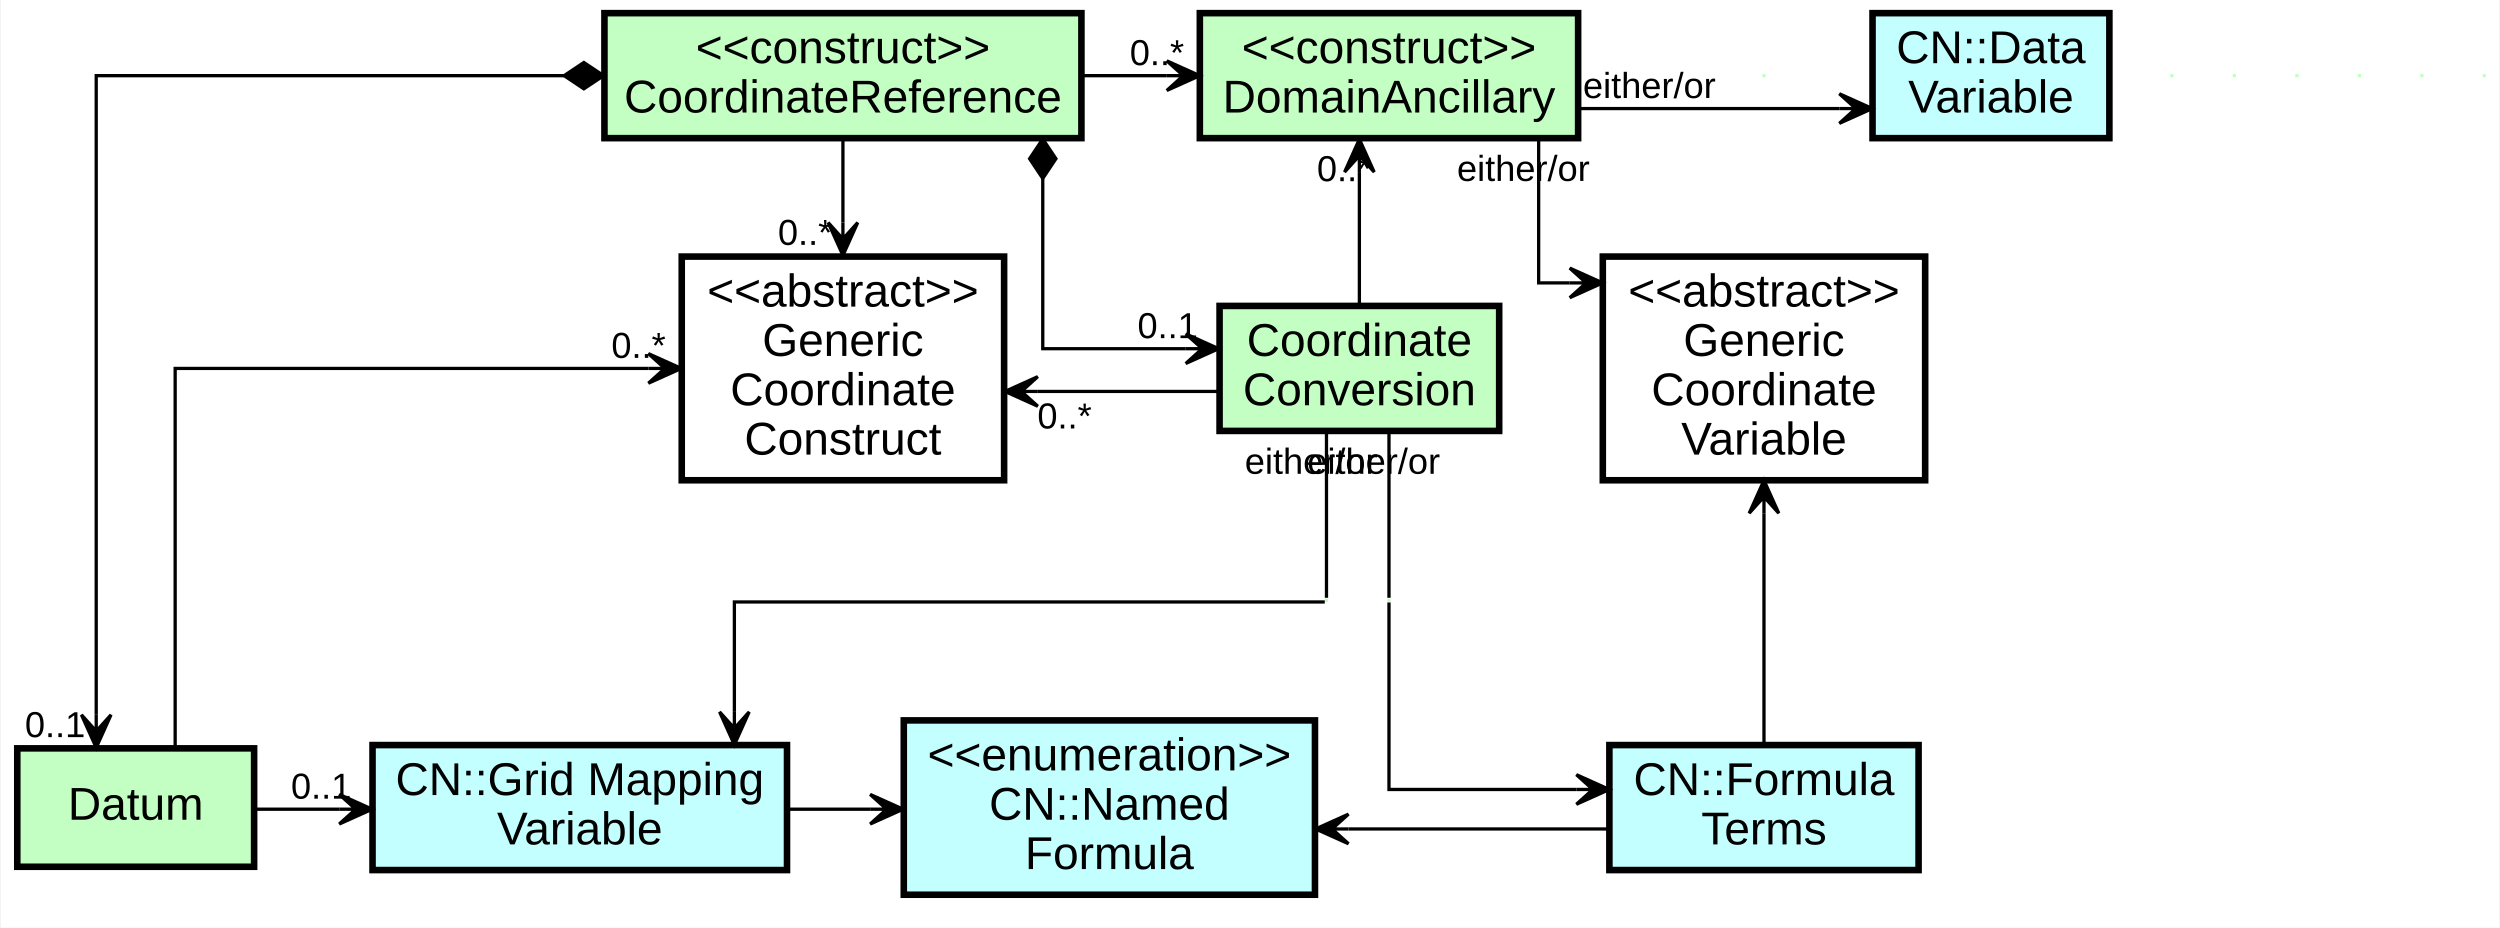
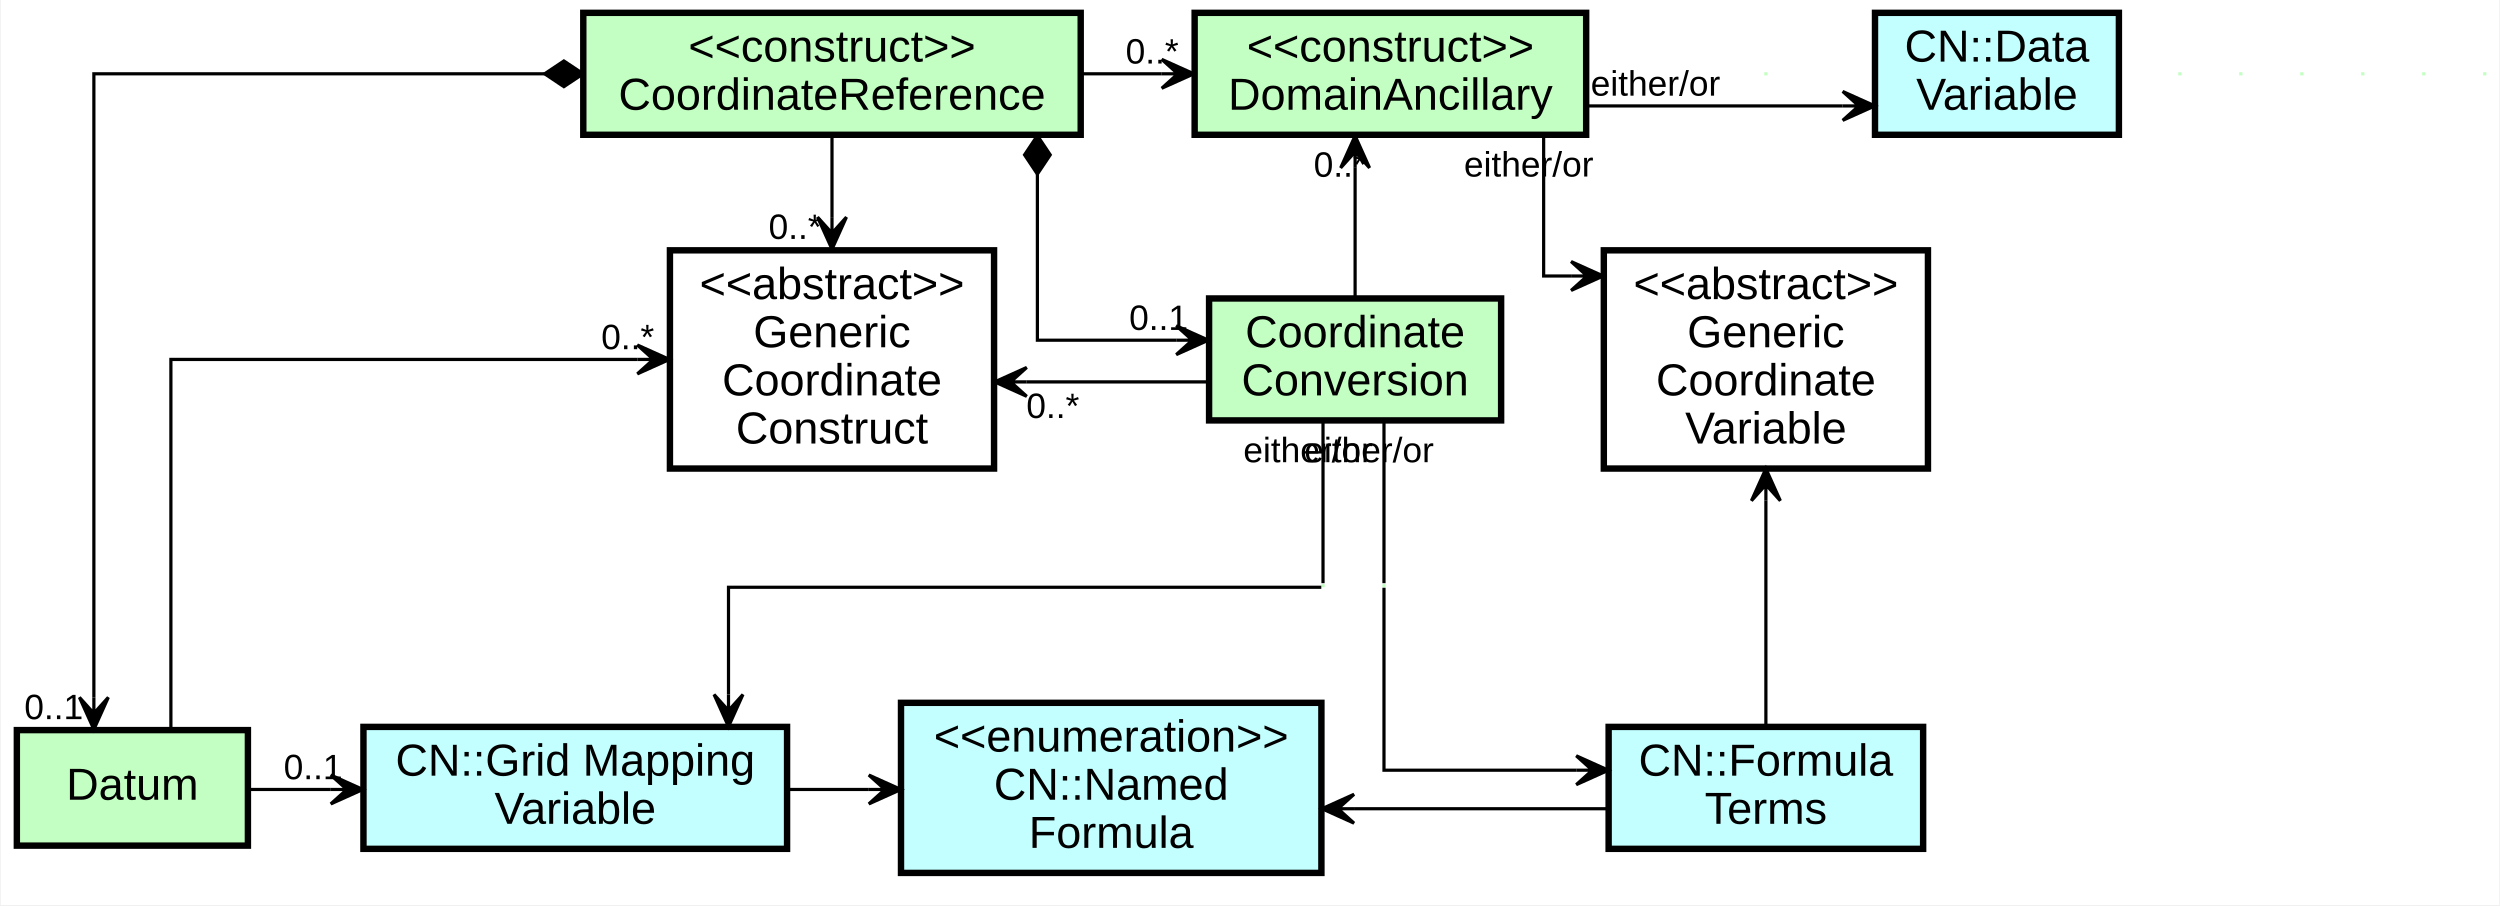
- <svg xmlns="http://www.w3.org/2000/svg" width="760pt" height="282pt" viewBox="0.00 0.00 759.50 282.00">
+ <svg xmlns="http://www.w3.org/2000/svg" width="779pt" height="282pt" viewBox="0.00 0.00 778.50 282.00">
  <g id="graph0" class="graph" transform="scale(1 1) rotate(0) translate(4 278)">
-     <polygon fill="white" stroke="transparent" points="-4,4 -4,-278 755.5,-278 755.5,4 -4,4" />
+     <polygon fill="#ffffff" stroke="transparent" points="-4,4 -4,-278 774.5,-278 774.5,4 -4,4" />
    <g id="node1" class="node">
-       <polygon fill="#c3ffff" stroke="black" stroke-width="2" points="637,-274 565,-274 565,-236 637,-236 637,-274" />
-       <text text-anchor="middle" x="601" y="-258.8" font-family="Arial" font-size="14.00">CN::Data</text>
-       <text text-anchor="middle" x="601" y="-243.8" font-family="Arial" font-size="14.00">Variable</text>
+       <polygon fill="#c3ffff" stroke="#000000" stroke-width="2" points="656,-274 580,-274 580,-236 656,-236 656,-274" />
+       <text text-anchor="middle" x="618" y="-258.8" font-family="Arial" font-size="14.00" fill="#000000">CN::Data</text>
+       <text text-anchor="middle" x="618" y="-243.8" font-family="Arial" font-size="14.00" fill="#000000">Variable</text>
    </g>
    <g id="node2" class="node">
-       <polygon fill="white" stroke="black" stroke-width="2" points="581,-200 483,-200 483,-132 581,-132 581,-200" />
-       <text text-anchor="middle" x="532" y="-184.8" font-family="Arial" font-size="14.00">&lt;&lt;abstract&gt;&gt;</text>
-       <text text-anchor="middle" x="532" y="-169.8" font-family="Arial" font-size="14.00">Generic</text>
-       <text text-anchor="middle" x="532" y="-154.8" font-family="Arial" font-size="14.00">Coordinate</text>
-       <text text-anchor="middle" x="532" y="-139.8" font-family="Arial" font-size="14.00">Variable</text>
+       <polygon fill="#ffffff" stroke="#000000" stroke-width="2" points="596.5,-200 495.5,-200 495.5,-132 596.5,-132 596.5,-200" />
+       <text text-anchor="middle" x="546" y="-184.8" font-family="Arial" font-size="14.00" fill="#000000">&lt;&lt;abstract&gt;&gt;</text>
+       <text text-anchor="middle" x="546" y="-169.8" font-family="Arial" font-size="14.00" fill="#000000">Generic</text>
+       <text text-anchor="middle" x="546" y="-154.8" font-family="Arial" font-size="14.00" fill="#000000">Coordinate</text>
+       <text text-anchor="middle" x="546" y="-139.8" font-family="Arial" font-size="14.00" fill="#000000">Variable</text>
    </g>
    <g id="node5" class="node">
-       <polygon fill="#c3ffff" stroke="black" stroke-width="2" points="579,-51.5 485,-51.5 485,-13.5 579,-13.5 579,-51.5" />
-       <text text-anchor="middle" x="532" y="-36.3" font-family="Arial" font-size="14.00">CN::Formula</text>
-       <text text-anchor="middle" x="532" y="-21.3" font-family="Arial" font-size="14.00">Terms</text>
+       <polygon fill="#c3ffff" stroke="#000000" stroke-width="2" points="595,-51.5 497,-51.5 497,-13.5 595,-13.5 595,-51.5" />
+       <text text-anchor="middle" x="546" y="-36.3" font-family="Arial" font-size="14.00" fill="#000000">CN::Formula</text>
+       <text text-anchor="middle" x="546" y="-21.3" font-family="Arial" font-size="14.00" fill="#000000">Terms</text>
    </g>
    <g id="edge13" class="edge">
-       <path fill="none" stroke="black" d="M532,-121.97C532,-121.97 532,-51.61 532,-51.61" />
-       <polygon fill="black" stroke="black" points="532,-131.97 527.5,-121.97 532,-126.97 532,-121.97 532,-121.97 532,-121.97 532,-126.97 536.5,-121.97 532,-131.97 532,-131.97" />
+       <path fill="none" stroke="#000000" d="M546,-121.967C546,-121.967 546,-51.606 546,-51.606" />
+       <polygon fill="#000000" stroke="#000000" points="546,-131.967 541.5,-121.967 546,-126.967 546,-121.967 546,-121.967 546,-121.967 546,-126.967 550.5,-121.967 546,-131.967 546,-131.967" />
    </g>
    <g id="node3" class="node">
-       <polygon fill="#c3ffff" stroke="black" stroke-width="2" points="235,-51.5 109,-51.5 109,-13.5 235,-13.5 235,-51.5" />
-       <text text-anchor="middle" x="172" y="-36.3" font-family="Arial" font-size="14.00">CN::Grid Mapping</text>
-       <text text-anchor="middle" x="172" y="-21.3" font-family="Arial" font-size="14.00">Variable</text>
+       <polygon fill="#c3ffff" stroke="#000000" stroke-width="2" points="241,-51.5 109,-51.5 109,-13.5 241,-13.5 241,-51.5" />
+       <text text-anchor="middle" x="175" y="-36.3" font-family="Arial" font-size="14.00" fill="#000000">CN::Grid Mapping</text>
+       <text text-anchor="middle" x="175" y="-21.3" font-family="Arial" font-size="14.00" fill="#000000">Variable</text>
    </g>
    <g id="node4" class="node">
-       <polygon fill="#c3ffff" stroke="black" stroke-width="2" points="395.5,-59 270.5,-59 270.5,-6 395.5,-6 395.5,-59" />
-       <text text-anchor="middle" x="333" y="-43.8" font-family="Arial" font-size="14.00">&lt;&lt;enumeration&gt;&gt;</text>
-       <text text-anchor="middle" x="333" y="-28.8" font-family="Arial" font-size="14.00">CN::Named</text>
-       <text text-anchor="middle" x="333" y="-13.8" font-family="Arial" font-size="14.00">Formula</text>
+       <polygon fill="#c3ffff" stroke="#000000" stroke-width="2" points="407.5,-59 276.5,-59 276.5,-6 407.5,-6 407.5,-59" />
+       <text text-anchor="middle" x="342" y="-43.8" font-family="Arial" font-size="14.00" fill="#000000">&lt;&lt;enumeration&gt;&gt;</text>
+       <text text-anchor="middle" x="342" y="-28.8" font-family="Arial" font-size="14.00" fill="#000000">CN::Named</text>
+       <text text-anchor="middle" x="342" y="-13.8" font-family="Arial" font-size="14.00" fill="#000000">Formula</text>
    </g>
    <g id="edge11" class="edge">
-       <path fill="none" stroke="black" d="M235.17,-32C235.17,-32 260.28,-32 260.28,-32" />
-       <polygon fill="black" stroke="black" points="270.28,-32 260.28,-36.5 265.28,-32 260.28,-32 260.28,-32 260.28,-32 265.28,-32 260.28,-27.5 270.28,-32 270.28,-32" />
+       <path fill="none" stroke="#000000" d="M241.003,-32C241.003,-32 266.476,-32 266.476,-32" />
+       <polygon fill="#000000" stroke="#000000" points="276.476,-32 266.476,-36.5 271.476,-32 266.476,-32 266.476,-32 266.476,-32 271.476,-32 266.476,-27.5 276.476,-32 276.476,-32" />
    </g>
    <g id="edge12" class="edge">
-       <path fill="none" stroke="black" d="M405.69,-26C405.69,-26 484.78,-26 484.78,-26" />
-       <polygon fill="black" stroke="black" points="395.69,-26 405.69,-21.5 400.69,-26 405.69,-26 405.69,-26 405.69,-26 400.69,-26 405.69,-30.5 395.69,-26 395.69,-26" />
+       <path fill="none" stroke="#000000" d="M417.67,-26C417.67,-26 496.957,-26 496.957,-26" />
+       <polygon fill="#000000" stroke="#000000" points="407.67,-26 417.67,-21.5 412.67,-26 417.67,-26 417.67,-26 417.67,-26 412.67,-26 417.67,-30.5 407.67,-26 407.67,-26" />
    </g>
    <g id="node6" class="node">
-       <polygon fill="white" stroke="black" stroke-width="2" points="301,-200 203,-200 203,-132 301,-132 301,-200" />
-       <text text-anchor="middle" x="252" y="-184.8" font-family="Arial" font-size="14.00">&lt;&lt;abstract&gt;&gt;</text>
-       <text text-anchor="middle" x="252" y="-169.8" font-family="Arial" font-size="14.00">Generic</text>
-       <text text-anchor="middle" x="252" y="-154.8" font-family="Arial" font-size="14.00">Coordinate</text>
-       <text text-anchor="middle" x="252" y="-139.8" font-family="Arial" font-size="14.00">Construct</text>
+       <polygon fill="#ffffff" stroke="#000000" stroke-width="2" points="305.5,-200 204.5,-200 204.5,-132 305.5,-132 305.5,-200" />
+       <text text-anchor="middle" x="255" y="-184.8" font-family="Arial" font-size="14.00" fill="#000000">&lt;&lt;abstract&gt;&gt;</text>
+       <text text-anchor="middle" x="255" y="-169.8" font-family="Arial" font-size="14.00" fill="#000000">Generic</text>
+       <text text-anchor="middle" x="255" y="-154.8" font-family="Arial" font-size="14.00" fill="#000000">Coordinate</text>
+       <text text-anchor="middle" x="255" y="-139.8" font-family="Arial" font-size="14.00" fill="#000000">Construct</text>
    </g>
    <g id="node9" class="node">
-       <polygon fill="#c3ffc2" stroke="black" stroke-width="2" points="451.5,-185 366.5,-185 366.5,-147 451.5,-147 451.5,-185" />
-       <text text-anchor="middle" x="409" y="-169.8" font-family="Arial" font-size="14.00">Coordinate</text>
-       <text text-anchor="middle" x="409" y="-154.8" font-family="Arial" font-size="14.00">Conversion</text>
+       <polygon fill="#c3ffc2" stroke="#000000" stroke-width="2" points="463.5,-185 372.5,-185 372.5,-147 463.5,-147 463.5,-185" />
+       <text text-anchor="middle" x="418" y="-169.8" font-family="Arial" font-size="14.00" fill="#000000">Coordinate</text>
+       <text text-anchor="middle" x="418" y="-154.8" font-family="Arial" font-size="14.00" fill="#000000">Conversion</text>
    </g>
    <g id="edge6" class="edge">
-       <path fill="none" stroke="black" d="M311.25,-159C311.25,-159 366.29,-159 366.29,-159" />
-       <polygon fill="black" stroke="black" points="301.25,-159 311.25,-154.5 306.25,-159 311.25,-159 311.25,-159 311.25,-159 306.25,-159 311.24,-163.5 301.25,-159 301.25,-159" />
-       <text text-anchor="middle" x="319.37" y="-147.75" font-family="Arial" font-size="11.00">   0..*</text>
+       <path fill="none" stroke="#000000" d="M315.681,-159C315.681,-159 372.331,-159 372.331,-159" />
+       <polygon fill="#000000" stroke="#000000" points="305.681,-159 315.681,-154.5 310.681,-159 315.681,-159 315.681,-159 315.681,-159 310.681,-159 315.681,-163.5 305.681,-159 305.681,-159" />
+       <text text-anchor="middle" x="323.807" y="-147.748" font-family="Arial" font-size="11.00" fill="#000000">   0..*</text>
    </g>
    <g id="node7" class="node">
-       <polygon fill="#c3ffc2" stroke="black" stroke-width="2" points="475.5,-274 360.5,-274 360.5,-236 475.5,-236 475.5,-274" />
-       <text text-anchor="middle" x="418" y="-258.8" font-family="Arial" font-size="14.00">&lt;&lt;construct&gt;&gt;</text>
-       <text text-anchor="middle" x="418" y="-243.8" font-family="Arial" font-size="14.00">DomainAncillary</text>
+       <polygon fill="#c3ffc2" stroke="#000000" stroke-width="2" points="490,-274 368,-274 368,-236 490,-236 490,-274" />
+       <text text-anchor="middle" x="429" y="-258.8" font-family="Arial" font-size="14.00" fill="#000000">&lt;&lt;construct&gt;&gt;</text>
+       <text text-anchor="middle" x="429" y="-243.8" font-family="Arial" font-size="14.00" fill="#000000">DomainAncillary</text>
    </g>
    <g id="edge7" class="edge">
-       <path fill="none" stroke="black" d="M475.65,-245C475.65,-245 554.91,-245 554.91,-245" />
-       <polygon fill="black" stroke="black" points="564.91,-245 554.91,-249.5 559.91,-245 554.91,-245 554.91,-245 554.91,-245 559.91,-245 554.91,-240.5 564.91,-245 564.91,-245" />
-       <text text-anchor="middle" x="497.15" y="-248.2" font-family="Arial" font-size="11.00"> either/or</text>
+       <path fill="none" stroke="#000000" d="M490.102,-245C490.102,-245 569.941,-245 569.941,-245" />
+       <polygon fill="#000000" stroke="#000000" points="579.941,-245 569.941,-249.5 574.941,-245 569.941,-245 569.941,-245 569.941,-245 574.941,-245 569.94,-240.5 579.941,-245 579.941,-245" />
+       <text text-anchor="middle" x="511.602" y="-248.2" font-family="Arial" font-size="11.00" fill="#000000"> either/or</text>
    </g>
    <g id="edge8" class="edge">
-       <path fill="none" stroke="black" d="M463.5,-235.76C463.5,-217.23 463.5,-192 463.5,-192 463.5,-192 472.95,-192 472.95,-192" />
-       <polygon fill="black" stroke="black" points="482.95,-192 472.95,-196.5 477.95,-192 472.95,-192 472.95,-192 472.95,-192 477.95,-192 472.95,-187.5 482.95,-192 482.95,-192" />
-       <text text-anchor="middle" x="458.85" y="-222.99" font-family="Arial" font-size="11.00">                  either/or</text>
+       <path fill="none" stroke="#000000" d="M476.75,-235.756C476.75,-217.228 476.75,-192 476.75,-192 476.75,-192 485.308,-192 485.308,-192" />
+       <polygon fill="#000000" stroke="#000000" points="495.308,-192 485.308,-196.5 490.308,-192 485.308,-192 485.308,-192 485.308,-192 490.308,-192 485.308,-187.5 495.308,-192 495.308,-192" />
+       <text text-anchor="middle" x="472.101" y="-222.986" font-family="Arial" font-size="11.00" fill="#000000">                  either/or</text>
    </g>
    <g id="edge5" class="edge">
-       <path fill="none" stroke="black" d="M409,-225.69C409,-225.69 409,-185.27 409,-185.27" />
-       <polygon fill="black" stroke="black" points="409,-235.69 404.5,-225.69 409,-230.69 409,-225.69 409,-225.69 409,-225.69 409,-230.69 413.5,-225.69 409,-235.69 409,-235.69" />
-       <text text-anchor="middle" x="404.35" y="-222.92" font-family="Arial" font-size="11.00">0..*       </text>
+       <path fill="none" stroke="#000000" d="M418,-225.688C418,-225.688 418,-185.274 418,-185.274" />
+       <polygon fill="#000000" stroke="#000000" points="418,-235.688 413.5,-225.688 418,-230.688 418,-225.688 418,-225.688 418,-225.688 418,-230.688 422.5,-225.688 418,-235.688 418,-235.688" />
+       <text text-anchor="middle" x="413.351" y="-222.919" font-family="Arial" font-size="11.00" fill="#000000">0..*       </text>
    </g>
    <g id="node8" class="node">
-       <polygon fill="#c3ffc2" stroke="black" stroke-width="2" points="324.5,-274 179.5,-274 179.5,-236 324.5,-236 324.5,-274" />
-       <text text-anchor="middle" x="252" y="-258.8" font-family="Arial" font-size="14.00">&lt;&lt;construct&gt;&gt;</text>
-       <text text-anchor="middle" x="252" y="-243.8" font-family="Arial" font-size="14.00">CoordinateReference</text>
+       <polygon fill="#c3ffc2" stroke="#000000" stroke-width="2" points="332.5,-274 177.5,-274 177.5,-236 332.5,-236 332.5,-274" />
+       <text text-anchor="middle" x="255" y="-258.8" font-family="Arial" font-size="14.00" fill="#000000">&lt;&lt;construct&gt;&gt;</text>
+       <text text-anchor="middle" x="255" y="-243.8" font-family="Arial" font-size="14.00" fill="#000000">CoordinateReference</text>
    </g>
    <g id="edge2" class="edge">
-       <path fill="none" stroke="black" d="M252,-235.69C252,-235.69 252,-210.35 252,-210.35" />
-       <polygon fill="black" stroke="black" points="252,-200.35 256.5,-210.35 252,-205.35 252,-210.35 252,-210.35 252,-210.35 252,-205.35 247.5,-210.35 252,-200.35 252,-200.35" />
-       <text text-anchor="middle" x="240.5" y="-203.55" font-family="Arial" font-size="11.00">0..*  </text>
+       <path fill="none" stroke="#000000" d="M255,-235.688C255,-235.688 255,-210.348 255,-210.348" />
+       <polygon fill="#000000" stroke="#000000" points="255,-200.348 259.5,-210.348 255,-205.348 255,-210.348 255,-210.348 255,-210.348 255,-205.348 250.5,-210.348 255,-200.348 255,-200.348" />
+       <text text-anchor="middle" x="243.5" y="-203.548" font-family="Arial" font-size="11.00" fill="#000000">0..*  </text>
    </g>
    <g id="edge1" class="edge">
-       <path fill="none" stroke="black" d="M324.81,-255C324.81,-255 350.46,-255 350.46,-255" />
-       <polygon fill="black" stroke="black" points="360.46,-255 350.46,-259.5 355.46,-255 350.46,-255 350.46,-255 350.46,-255 355.46,-255 350.46,-250.5 360.46,-255 360.46,-255" />
-       <text text-anchor="middle" x="347.46" y="-258.2" font-family="Arial" font-size="11.00">0..*   </text>
+       <path fill="none" stroke="#000000" d="M332.586,-255C332.586,-255 357.751,-255 357.751,-255" />
+       <polygon fill="#000000" stroke="#000000" points="367.751,-255 357.751,-259.5 362.751,-255 357.751,-255 357.751,-255 357.751,-255 362.751,-255 357.751,-250.5 367.751,-255 367.751,-255" />
+       <text text-anchor="middle" x="354.751" y="-258.2" font-family="Arial" font-size="11.00" fill="#000000">0..*   </text>
    </g>
    <g id="edge4" class="edge">
-       <path fill="none" stroke="black" d="M312.75,-223.75C312.75,-223.75 312.75,-172 312.75,-172 312.75,-172 356.22,-172 356.22,-172" />
-       <polygon fill="black" stroke="black" points="312.75,-223.75 316.75,-229.75 312.75,-235.75 308.75,-229.75 312.75,-223.75" />
-       <polygon fill="black" stroke="black" points="366.22,-172 356.22,-176.5 361.22,-172 356.22,-172 356.22,-172 356.22,-172 361.22,-172 356.22,-167.5 366.22,-172 366.22,-172" />
-       <text text-anchor="middle" x="350.72" y="-175.2" font-family="Arial" font-size="11.00">0..1    </text>
+       <path fill="none" stroke="#000000" d="M319,-223.75C319,-223.75 319,-172 319,-172 319,-172 362.267,-172 362.267,-172" />
+       <polygon fill="#000000" stroke="#000000" points="319,-223.75 323,-229.75 319,-235.75 315,-229.75 319,-223.75" />
+       <polygon fill="#000000" stroke="#000000" points="372.267,-172 362.267,-176.5 367.267,-172 362.267,-172 362.267,-172 362.267,-172 367.267,-172 362.267,-167.5 372.267,-172 372.267,-172" />
+       <text text-anchor="middle" x="356.767" y="-175.2" font-family="Arial" font-size="11.00" fill="#000000">0..1    </text>
    </g>
    <g id="node10" class="node">
-       <polygon fill="#c3ffc2" stroke="black" stroke-width="2" points="73,-50.5 1,-50.5 1,-14.5 73,-14.5 73,-50.5" />
-       <text text-anchor="middle" x="37" y="-28.8" font-family="Arial" font-size="14.00">Datum</text>
+       <polygon fill="#c3ffc2" stroke="#000000" stroke-width="2" points="73,-50.5 1,-50.5 1,-14.5 73,-14.5 73,-50.5" />
+       <text text-anchor="middle" x="37" y="-28.8" font-family="Arial" font-size="14.00" fill="#000000">Datum</text>
    </g>
    <g id="edge3" class="edge">
-       <path fill="none" stroke="black" d="M167.24,-255C167.24,-255 25,-255 25,-255 25,-255 25,-60.71 25,-60.71" />
-       <polygon fill="black" stroke="black" points="167.24,-255 173.24,-251 179.24,-255 173.24,-259 167.24,-255" />
-       <polygon fill="black" stroke="black" points="25,-50.71 29.5,-60.71 25,-55.71 25,-60.71 25,-60.71 25,-60.71 25,-55.71 20.5,-60.71 25,-50.71 25,-50.71" />
-       <text text-anchor="middle" x="12.5" y="-53.91" font-family="Arial" font-size="11.00">0..1  </text>
+       <path fill="none" stroke="#000000" d="M165.453,-255C165.453,-255 25,-255 25,-255 25,-255 25,-60.708 25,-60.708" />
+       <polygon fill="#000000" stroke="#000000" points="165.453,-255 171.453,-251 177.453,-255 171.453,-259 165.453,-255" />
+       <polygon fill="#000000" stroke="#000000" points="25,-50.708 29.5,-60.708 25,-55.708 25,-60.708 25,-60.708 25,-60.708 25,-55.708 20.5,-60.708 25,-50.708 25,-50.708" />
+       <text text-anchor="middle" x="12.5" y="-53.908" font-family="Arial" font-size="11.00" fill="#000000">0..1  </text>
    </g>
    <g id="node17" class="node">
-       <polygon fill="#c3ffc2" stroke="transparent" stroke-width="2" points="399.5,-96 398.5,-96 398.5,-95 399.5,-95 399.5,-96" />
+       <polygon fill="#c3ffc2" stroke="transparent" stroke-width="2" points="408.5,-96 407.5,-96 407.5,-95 408.5,-95 408.5,-96" />
    </g>
    <g id="edge14" class="edge">
-       <path fill="none" stroke="black" d="M399,-146.74C399,-127.82 399,-101.11 399,-96.27" />
-       <text text-anchor="middle" x="394.35" y="-133.97" font-family="Arial" font-size="11.00">either/or           </text>
+       <path fill="none" stroke="#000000" d="M408,-146.736C408,-127.819 408,-101.109 408,-96.268" />
+       <text text-anchor="middle" x="403.351" y="-133.966" font-family="Arial" font-size="11.00" fill="#000000">either/or           </text>
    </g>
    <g id="node18" class="node">
-       <polygon fill="#c3ffc2" stroke="transparent" stroke-width="2" points="418.5,-96 417.5,-96 417.5,-95 418.5,-95 418.5,-96" />
+       <polygon fill="#c3ffc2" stroke="transparent" stroke-width="2" points="427.5,-96 426.5,-96 426.5,-95 427.5,-95 427.5,-96" />
    </g>
    <g id="edge16" class="edge">
-       <path fill="none" stroke="black" d="M418,-146.74C418,-127.82 418,-101.11 418,-96.27" />
-       <text text-anchor="middle" x="413.35" y="-133.97" font-family="Arial" font-size="11.00">                  either/or</text>
+       <path fill="none" stroke="#000000" d="M427,-146.736C427,-127.819 427,-101.109 427,-96.268" />
+       <text text-anchor="middle" x="422.351" y="-133.966" font-family="Arial" font-size="11.00" fill="#000000">                  either/or</text>
    </g>
    <g id="edge10" class="edge">
-       <path fill="none" stroke="black" d="M73.18,-32C73.18,-32 98.88,-32 98.88,-32" />
-       <polygon fill="black" stroke="black" points="108.88,-32 98.88,-36.5 103.88,-32 98.88,-32 98.88,-32 98.88,-32 103.88,-32 98.88,-27.5 108.88,-32 108.88,-32" />
-       <text text-anchor="middle" x="93.38" y="-35.2" font-family="Arial" font-size="11.00">0..1    </text>
+       <path fill="none" stroke="#000000" d="M73.258,-32C73.258,-32 98.82,-32 98.82,-32" />
+       <polygon fill="#000000" stroke="#000000" points="108.82,-32 98.82,-36.5 103.82,-32 98.82,-32 98.82,-32 98.82,-32 103.82,-32 98.82,-27.5 108.82,-32 108.82,-32" />
+       <text text-anchor="middle" x="93.32" y="-35.2" font-family="Arial" font-size="11.00" fill="#000000">0..1    </text>
    </g>
    <g id="edge9" class="edge">
-       <path fill="none" stroke="black" d="M49,-50.5C49,-86.94 49,-166 49,-166 49,-166 192.86,-166 192.86,-166" />
-       <polygon fill="black" stroke="black" points="202.86,-166 192.86,-170.5 197.86,-166 192.86,-166 192.86,-166 192.86,-166 197.86,-166 192.86,-161.5 202.86,-166 202.86,-166" />
-       <text text-anchor="middle" x="189.86" y="-169.2" font-family="Arial" font-size="11.00">0..*   </text>
+       <path fill="none" stroke="#000000" d="M49,-50.504C49,-86.944 49,-166 49,-166 49,-166 194.343,-166 194.343,-166" />
+       <polygon fill="#000000" stroke="#000000" points="204.343,-166 194.343,-170.5 199.343,-166 194.343,-166 194.343,-166 194.343,-166 199.343,-166 194.343,-161.5 204.343,-166 204.343,-166" />
+       <text text-anchor="middle" x="191.343" y="-169.2" font-family="Arial" font-size="11.00" fill="#000000">0..*   </text>
    </g>
    <g id="node11" class="node">
-       <polygon fill="#c3ffc2" stroke="transparent" stroke-width="2" points="656.5,-255.5 655.5,-255.5 655.5,-254.5 656.5,-254.5 656.5,-255.5" />
+       <polygon fill="#c3ffc2" stroke="transparent" stroke-width="2" points="675.5,-255.5 674.5,-255.5 674.5,-254.5 675.5,-254.5 675.5,-255.5" />
    </g>
    <g id="node12" class="node">
-       <polygon fill="#c3ffc2" stroke="transparent" stroke-width="2" points="675.5,-255.5 674.5,-255.5 674.5,-254.5 675.5,-254.5 675.5,-255.5" />
+       <polygon fill="#c3ffc2" stroke="transparent" stroke-width="2" points="694.5,-255.5 693.5,-255.5 693.5,-254.5 694.5,-254.5 694.5,-255.5" />
    </g>
    <g id="node13" class="node">
-       <polygon fill="#c3ffc2" stroke="transparent" stroke-width="2" points="694.5,-255.5 693.5,-255.5 693.5,-254.5 694.5,-254.5 694.5,-255.5" />
+       <polygon fill="#c3ffc2" stroke="transparent" stroke-width="2" points="713.5,-255.5 712.5,-255.5 712.5,-254.5 713.5,-254.5 713.5,-255.5" />
    </g>
    <g id="node14" class="node">
-       <polygon fill="#c3ffc2" stroke="transparent" stroke-width="2" points="713.5,-255.5 712.5,-255.5 712.5,-254.5 713.5,-254.5 713.5,-255.5" />
+       <polygon fill="#c3ffc2" stroke="transparent" stroke-width="2" points="732.5,-255.5 731.5,-255.5 731.5,-254.5 732.5,-254.5 732.5,-255.5" />
    </g>
    <g id="node15" class="node">
-       <polygon fill="#c3ffc2" stroke="transparent" stroke-width="2" points="732.5,-255.5 731.5,-255.5 731.5,-254.5 732.5,-254.5 732.5,-255.5" />
+       <polygon fill="#c3ffc2" stroke="transparent" stroke-width="2" points="751.5,-255.5 750.5,-255.5 750.5,-254.5 751.5,-254.5 751.5,-255.5" />
    </g>
    <g id="node16" class="node">
-       <polygon fill="#c3ffc2" stroke="transparent" stroke-width="2" points="751.5,-255.5 750.5,-255.5 750.5,-254.5 751.5,-254.5 751.5,-255.5" />
+       <polygon fill="#c3ffc2" stroke="transparent" stroke-width="2" points="770.5,-255.5 769.5,-255.5 769.5,-254.5 770.5,-254.5 770.5,-255.5" />
    </g>
    <g id="edge15" class="edge">
-       <path fill="none" stroke="black" d="M398.48,-95C387.93,-95 219,-95 219,-95 219,-95 219,-61.59 219,-61.59" />
-       <polygon fill="black" stroke="black" points="219,-51.59 223.5,-61.59 219,-56.59 219,-61.59 219,-61.59 219,-61.59 219,-56.59 214.5,-61.59 219,-51.59 219,-51.59" />
+       <path fill="none" stroke="#000000" d="M407.469,-95C396.603,-95 222.75,-95 222.75,-95 222.75,-95 222.75,-61.592 222.75,-61.592" />
+       <polygon fill="#000000" stroke="#000000" points="222.75,-51.592 227.25,-61.592 222.75,-56.592 222.75,-61.592 222.75,-61.592 222.75,-61.592 222.75,-56.592 218.25,-61.592 222.75,-51.592 222.75,-51.592" />
    </g>
    <g id="edge17" class="edge">
-       <path fill="none" stroke="black" d="M418,-94.85C418,-88.54 418,-38 418,-38 418,-38 474.97,-38 474.97,-38" />
-       <polygon fill="black" stroke="black" points="484.97,-38 474.97,-42.5 479.97,-38 474.97,-38 474.97,-38 474.97,-38 479.97,-38 474.97,-33.5 484.97,-38 484.97,-38" />
+       <path fill="none" stroke="#000000" d="M427,-94.854C427,-88.537 427,-38 427,-38 427,-38 486.911,-38 486.911,-38" />
+       <polygon fill="#000000" stroke="#000000" points="496.911,-38 486.911,-42.5 491.911,-38 486.911,-38 486.911,-38 486.911,-38 491.911,-38 486.911,-33.5 496.911,-38 496.911,-38" />
    </g>
    <g id="node19" class="node">
-       <polygon fill="#c3ffc2" stroke="transparent" stroke-width="2" points="532.5,-255.5 531.5,-255.5 531.5,-254.5 532.5,-254.5 532.5,-255.5" />
+       <polygon fill="#c3ffc2" stroke="transparent" stroke-width="2" points="546.5,-255.5 545.5,-255.5 545.5,-254.5 546.5,-254.5 546.5,-255.5" />
    </g>
  </g>
</svg>
